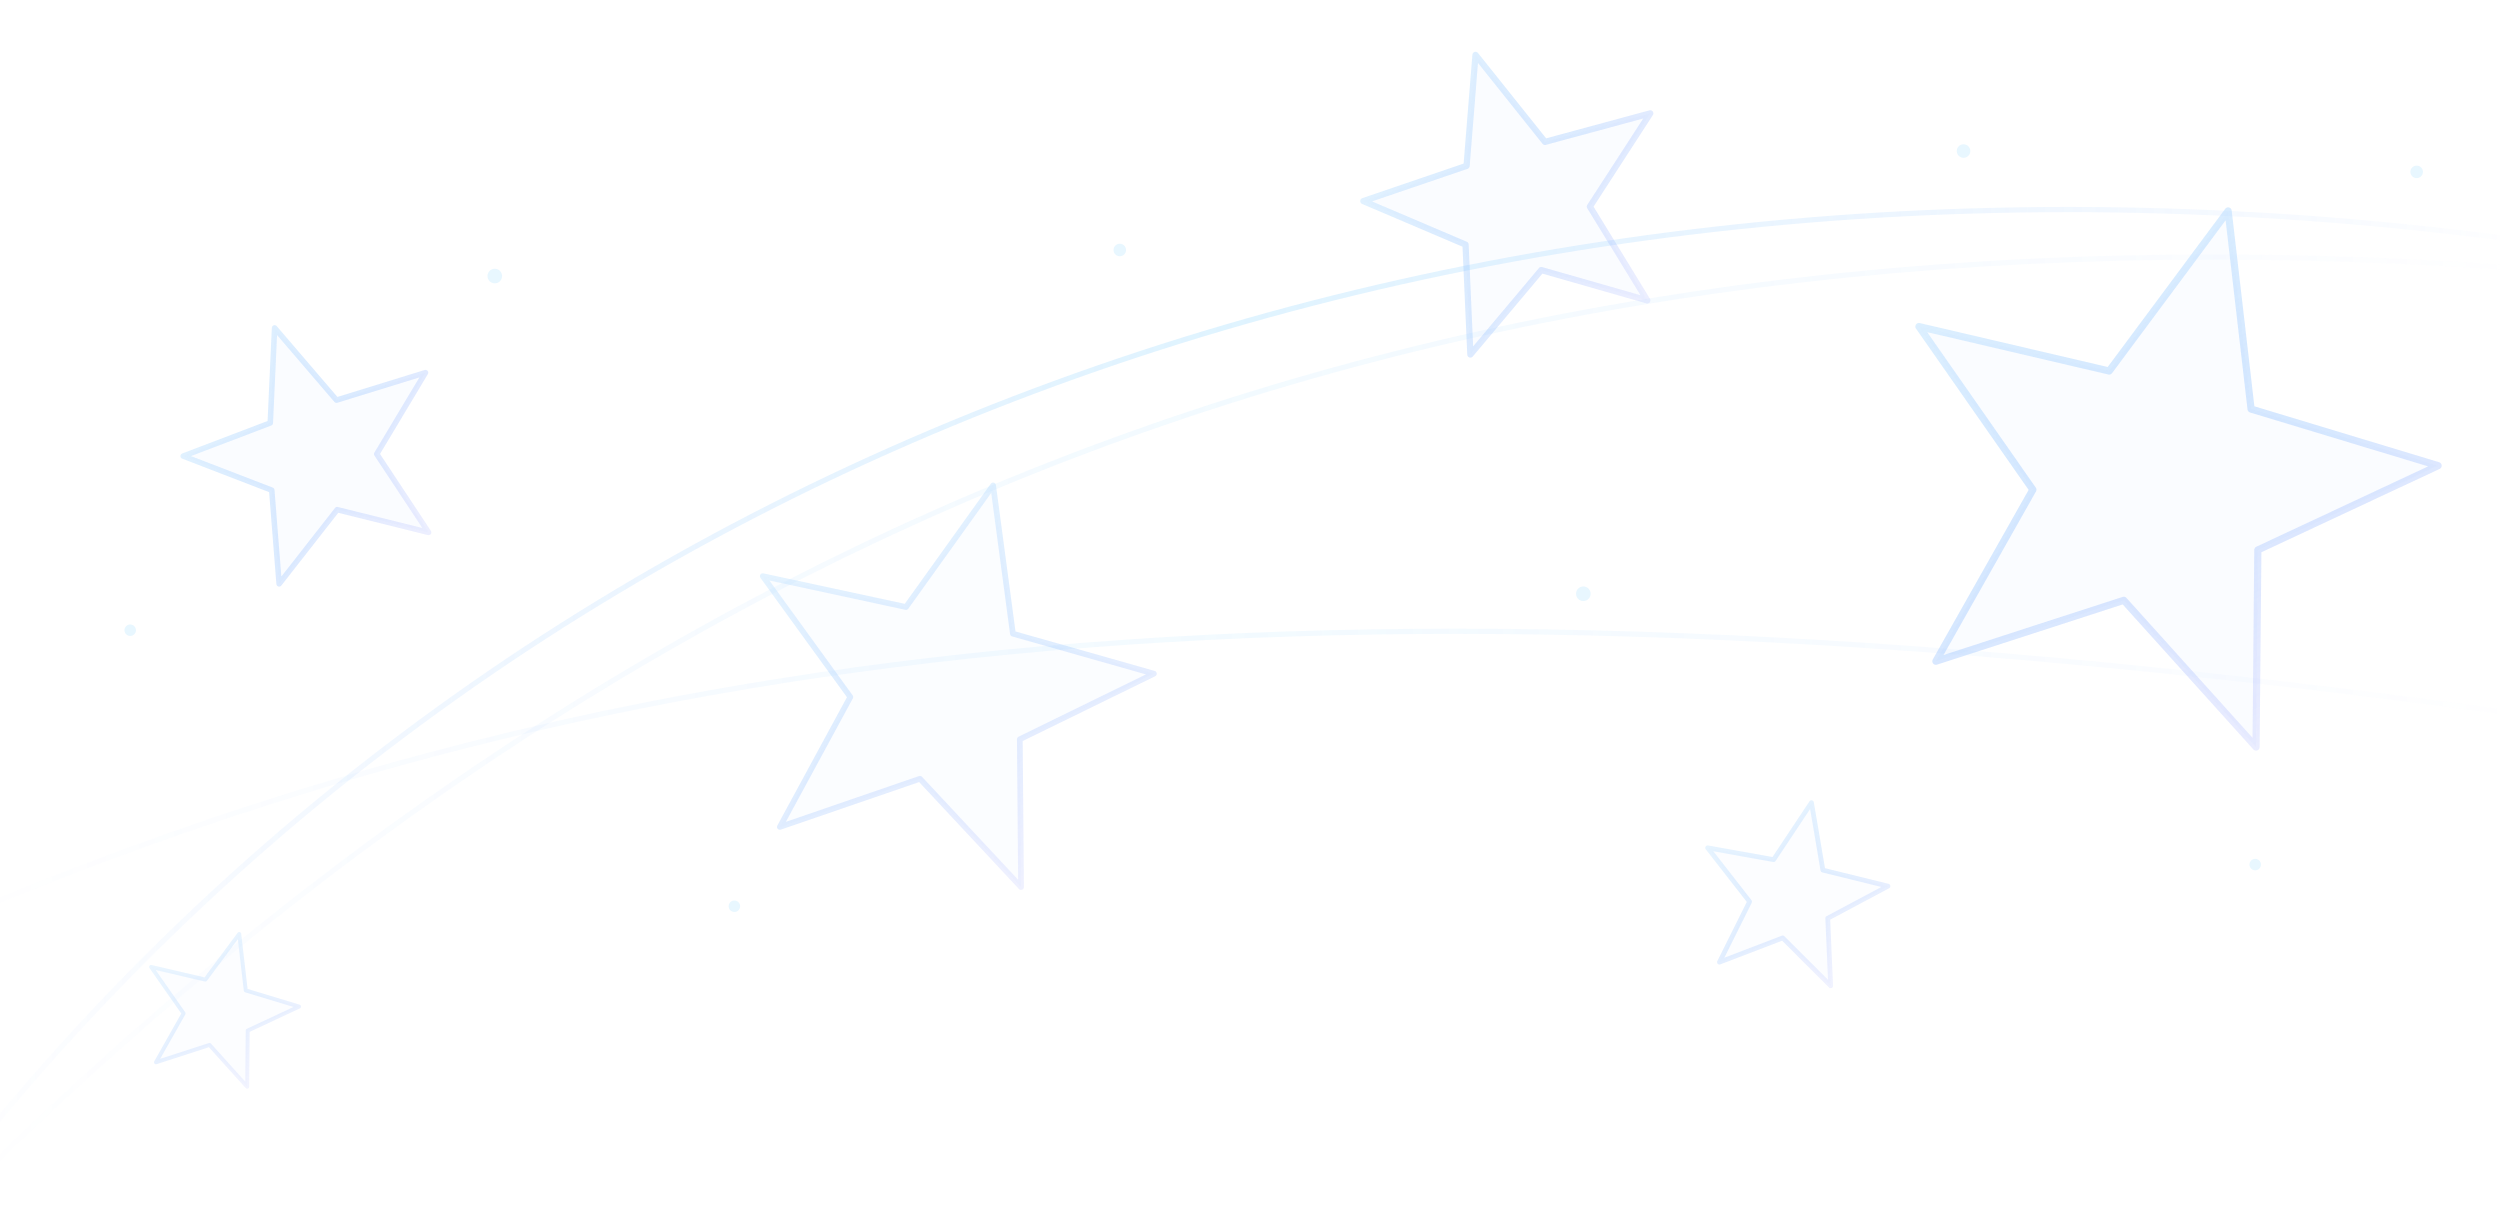
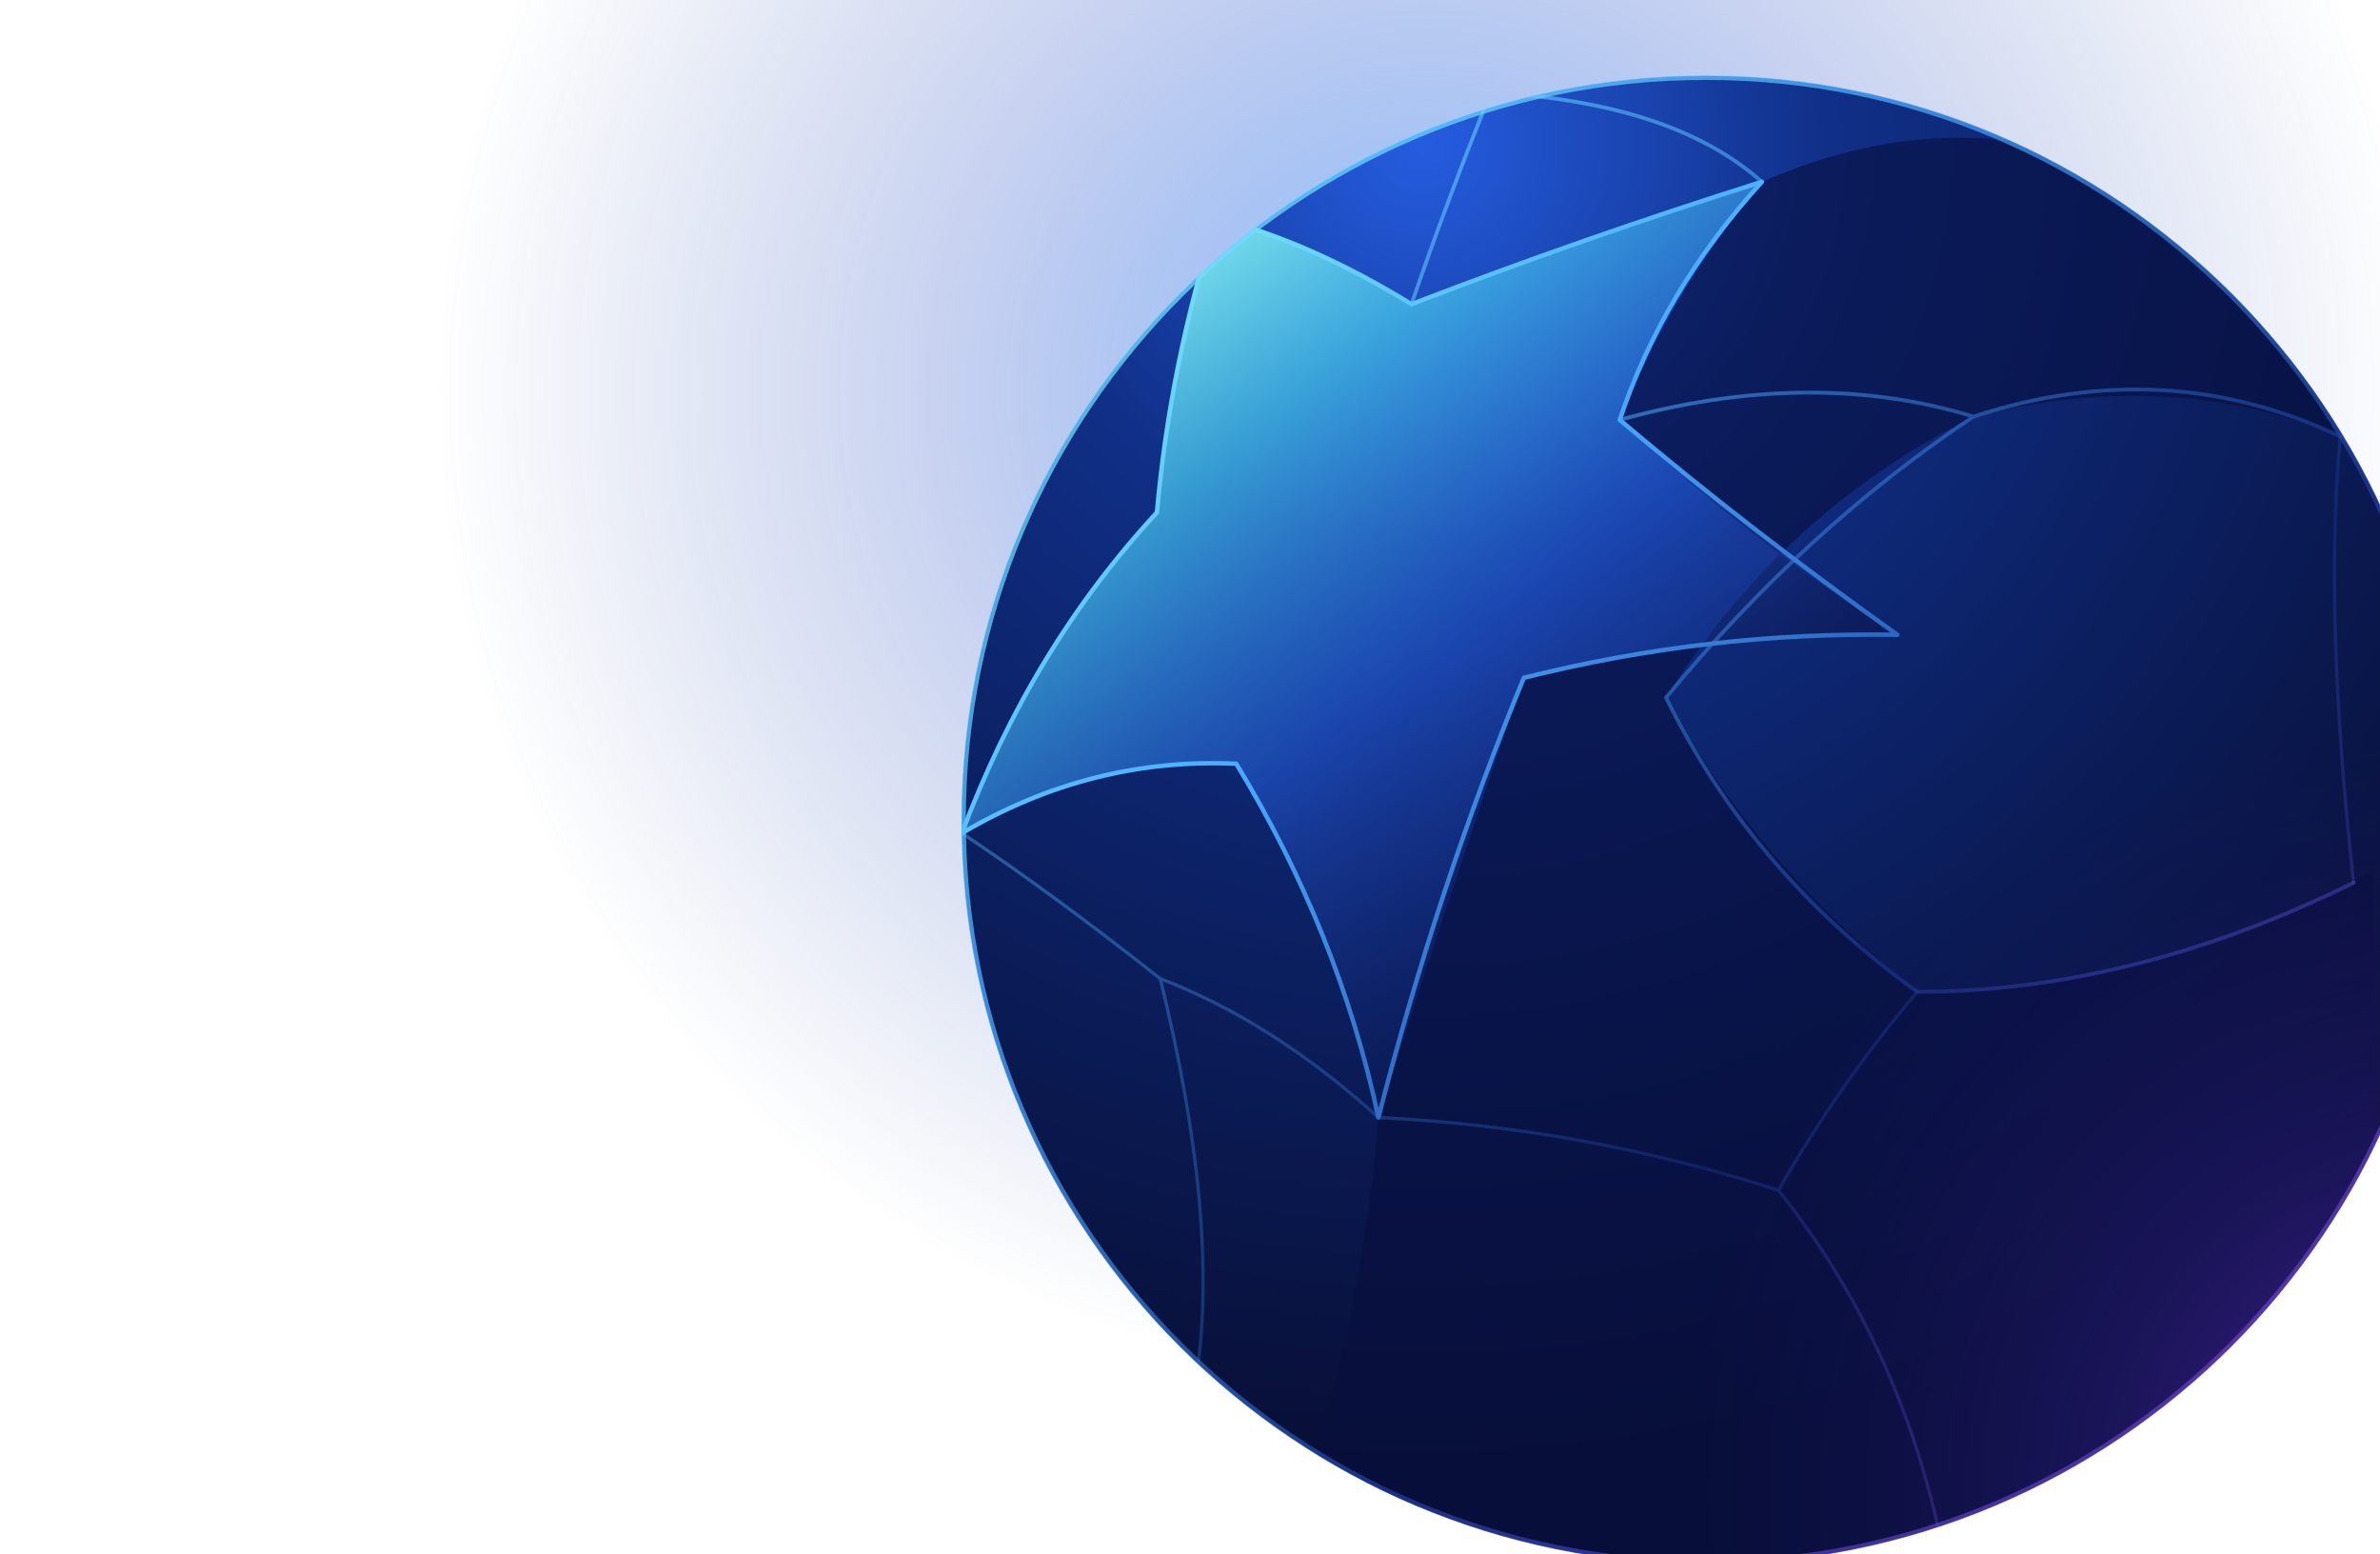
- <svg xmlns="http://www.w3.org/2000/svg" width="480" height="232" viewBox="0 0 480 232">
+ <svg xmlns="http://www.w3.org/2000/svg" width="720" height="470" viewBox="0 0 720 470">
  <defs>
-     <path id="star" d="M0-31 8.2-10.3 30-9.6 13 4.7 18.5 26 0 14-18.5 26-13 4.7-30-9.6-8.2-10.3Z" />
-     <linearGradient id="glass" x1="0" x2="1" y1="0" y2="1" gradientUnits="objectBoundingBox">
-       <stop stop-color="#d8f5ff" stop-opacity=".72" />
-       <stop offset=".56" stop-color="#7eb6ff" stop-opacity=".38" />
-       <stop offset="1" stop-color="#747aff" stop-opacity=".13" />
+     <radialGradient id="halo" gradientUnits="userSpaceOnUse" cx="432" cy="118" r="300">
+       <stop stop-color="#2689ff" stop-opacity=".55" />
+       <stop offset=".49" stop-color="#224cc7" stop-opacity=".25" />
+       <stop offset="1" stop-color="#163c9c" stop-opacity="0" />
+     </radialGradient>
+     <radialGradient id="shell" gradientUnits="userSpaceOnUse" cx="430" cy="43" r="411">
+       <stop stop-color="#255de0" />
+       <stop offset=".3" stop-color="#102f87" />
+       <stop offset=".71" stop-color="#0a1a53" />
+       <stop offset="1" stop-color="#080e33" />
+     </radialGradient>
+     <linearGradient id="rim" gradientUnits="userSpaceOnUse" x1="320" y1="45" x2="688" y2="403">
+       <stop stop-color="#83f5ff" />
+       <stop offset=".33" stop-color="#4aabff" />
+       <stop offset=".69" stop-color="#1b3b9a" />
+       <stop offset="1" stop-color="#8b59ff" stop-opacity=".58" />
    </linearGradient>
-     <linearGradient id="rail">
-       <stop stop-color="#70a6ff" stop-opacity="0" />
-       <stop offset=".49" stop-color="#92d8ff" stop-opacity=".29" />
-       <stop offset="1" stop-color="#70a6ff" stop-opacity="0" />
+     <linearGradient id="star" gradientUnits="userSpaceOnUse" x1="348" y1="72" x2="498" y2="271">
+       <stop stop-color="#8ef9f3" stop-opacity=".92" />
+       <stop offset=".26" stop-color="#43bfe8" stop-opacity=".77" />
+       <stop offset=".62" stop-color="#255ede" stop-opacity=".51" />
+       <stop offset="1" stop-color="#172b80" stop-opacity=".04" />
    </linearGradient>
+     <radialGradient id="violet" gradientUnits="userSpaceOnUse" cx="742" cy="451" r="235">
+       <stop stop-color="#8a2cdd" stop-opacity=".61" />
+       <stop offset=".45" stop-color="#4a25a9" stop-opacity=".28" />
+       <stop offset="1" stop-color="#211566" stop-opacity="0" />
+     </radialGradient>
+     <clipPath id="sphere">
+       <circle cx="516" cy="248" r="225" />
+     </clipPath>
  </defs>
-   <g fill="none" stroke="url(#rail)">
-     <path d="M-10 227C102 83 289 18 490 47" />
-     <path d="M-10 232C130 92 288 36 490 52" opacity=".4" />
-     <path d="M-10 177C119 122 257 105 490 138" opacity=".4" />
+   <path fill="url(#halo)" d="M0 0h720v470H0z" />
+   <circle cx="516" cy="248" r="225" fill="url(#shell)" />
+   <g clip-path="url(#sphere)" stroke-linecap="round" stroke-linejoin="round">
+     <path fill="#080f3d" fill-opacity=".59" d="M533 55Q620 17 696 87Q707 108 708 132Q657 111 597 126Q539 155 504 211Q531 261 580 300Q662 298 718 263V470H387Q411 410 417 338Q440 266 461 205Q517 190 574 192Q527 162 490 127Q505 89 533 55Z" />
+     <path fill="url(#violet)" d="M280 15h470v460H280z" />
+     <path fill="url(#star)" stroke="url(#rim)" stroke-width="1.35" d="M368 66Q396 73 427 92Q479 72 533 55Q503 88 490 127Q529 160 574 192Q517 191 461 205Q435 268 417 338Q405 282 374 231Q330 229 291 252Q312 196 350 155Q354 110 368 66Z" />
+     <path fill="none" stroke="url(#rim)" stroke-width="1.15" stroke-opacity=".58" d="M368 66Q403 37 451 28Q506 31 533 55M427 92Q438 60 451 28M490 127Q548 111 597 126Q655 107 708 132M597 126Q546 160 504 211Q530 264 580 300Q645 300 712 267" />
+     <path fill="none" stroke="url(#rim)" stroke-width="1" stroke-opacity=".38" d="M291 252Q318 270 351 296Q369 369 362 416M351 296Q385 309 417 338Q479 341 538 360Q574 405 587 465M538 360Q557 327 580 300M708 132Q703 185 712 267" />
  </g>
-   <g fill="#a2bfff" fill-opacity=".065" stroke="url(#glass)" stroke-linejoin="round">
-     <use href="#star" transform="translate(414 92) rotate(15) scale(1.72)" stroke-width=".8" opacity=".83" />
-     <use href="#star" transform="translate(292 39) rotate(-17) scale(.96)" stroke-width="1.25" opacity=".72" />
-     <use href="#star" transform="translate(181 132) rotate(14) scale(1.29)" stroke-width=".85" opacity=".63" />
-     <use href="#star" transform="translate(61 87) rotate(-19) scale(.82)" stroke-width="1.3" opacity=".73" />
-     <use href="#star" transform="translate(344 172) rotate(12) scale(.59)" stroke-width="1.55" opacity=".58" />
-     <use href="#star" transform="translate(42 194) rotate(15) scale(.49)" stroke-width="1.55" opacity=".5" />
-   </g>
-   <g fill="#ccedff" opacity=".46">
-     <circle cx="95" cy="53" r="1.4" />
-     <circle cx="141" cy="174" r="1.1" />
-     <circle cx="215" cy="48" r="1.2" />
-     <circle cx="304" cy="114" r="1.4" />
-     <circle cx="377" cy="29" r="1.3" />
-     <circle cx="433" cy="166" r="1.1" />
-     <circle cx="464" cy="33" r="1.2" />
-     <circle cx="25" cy="121" r="1.1" />
-   </g>
+   <circle cx="516" cy="248" r="224.5" fill="none" stroke="url(#rim)" stroke-width="1.35" stroke-opacity=".76" />
</svg>
